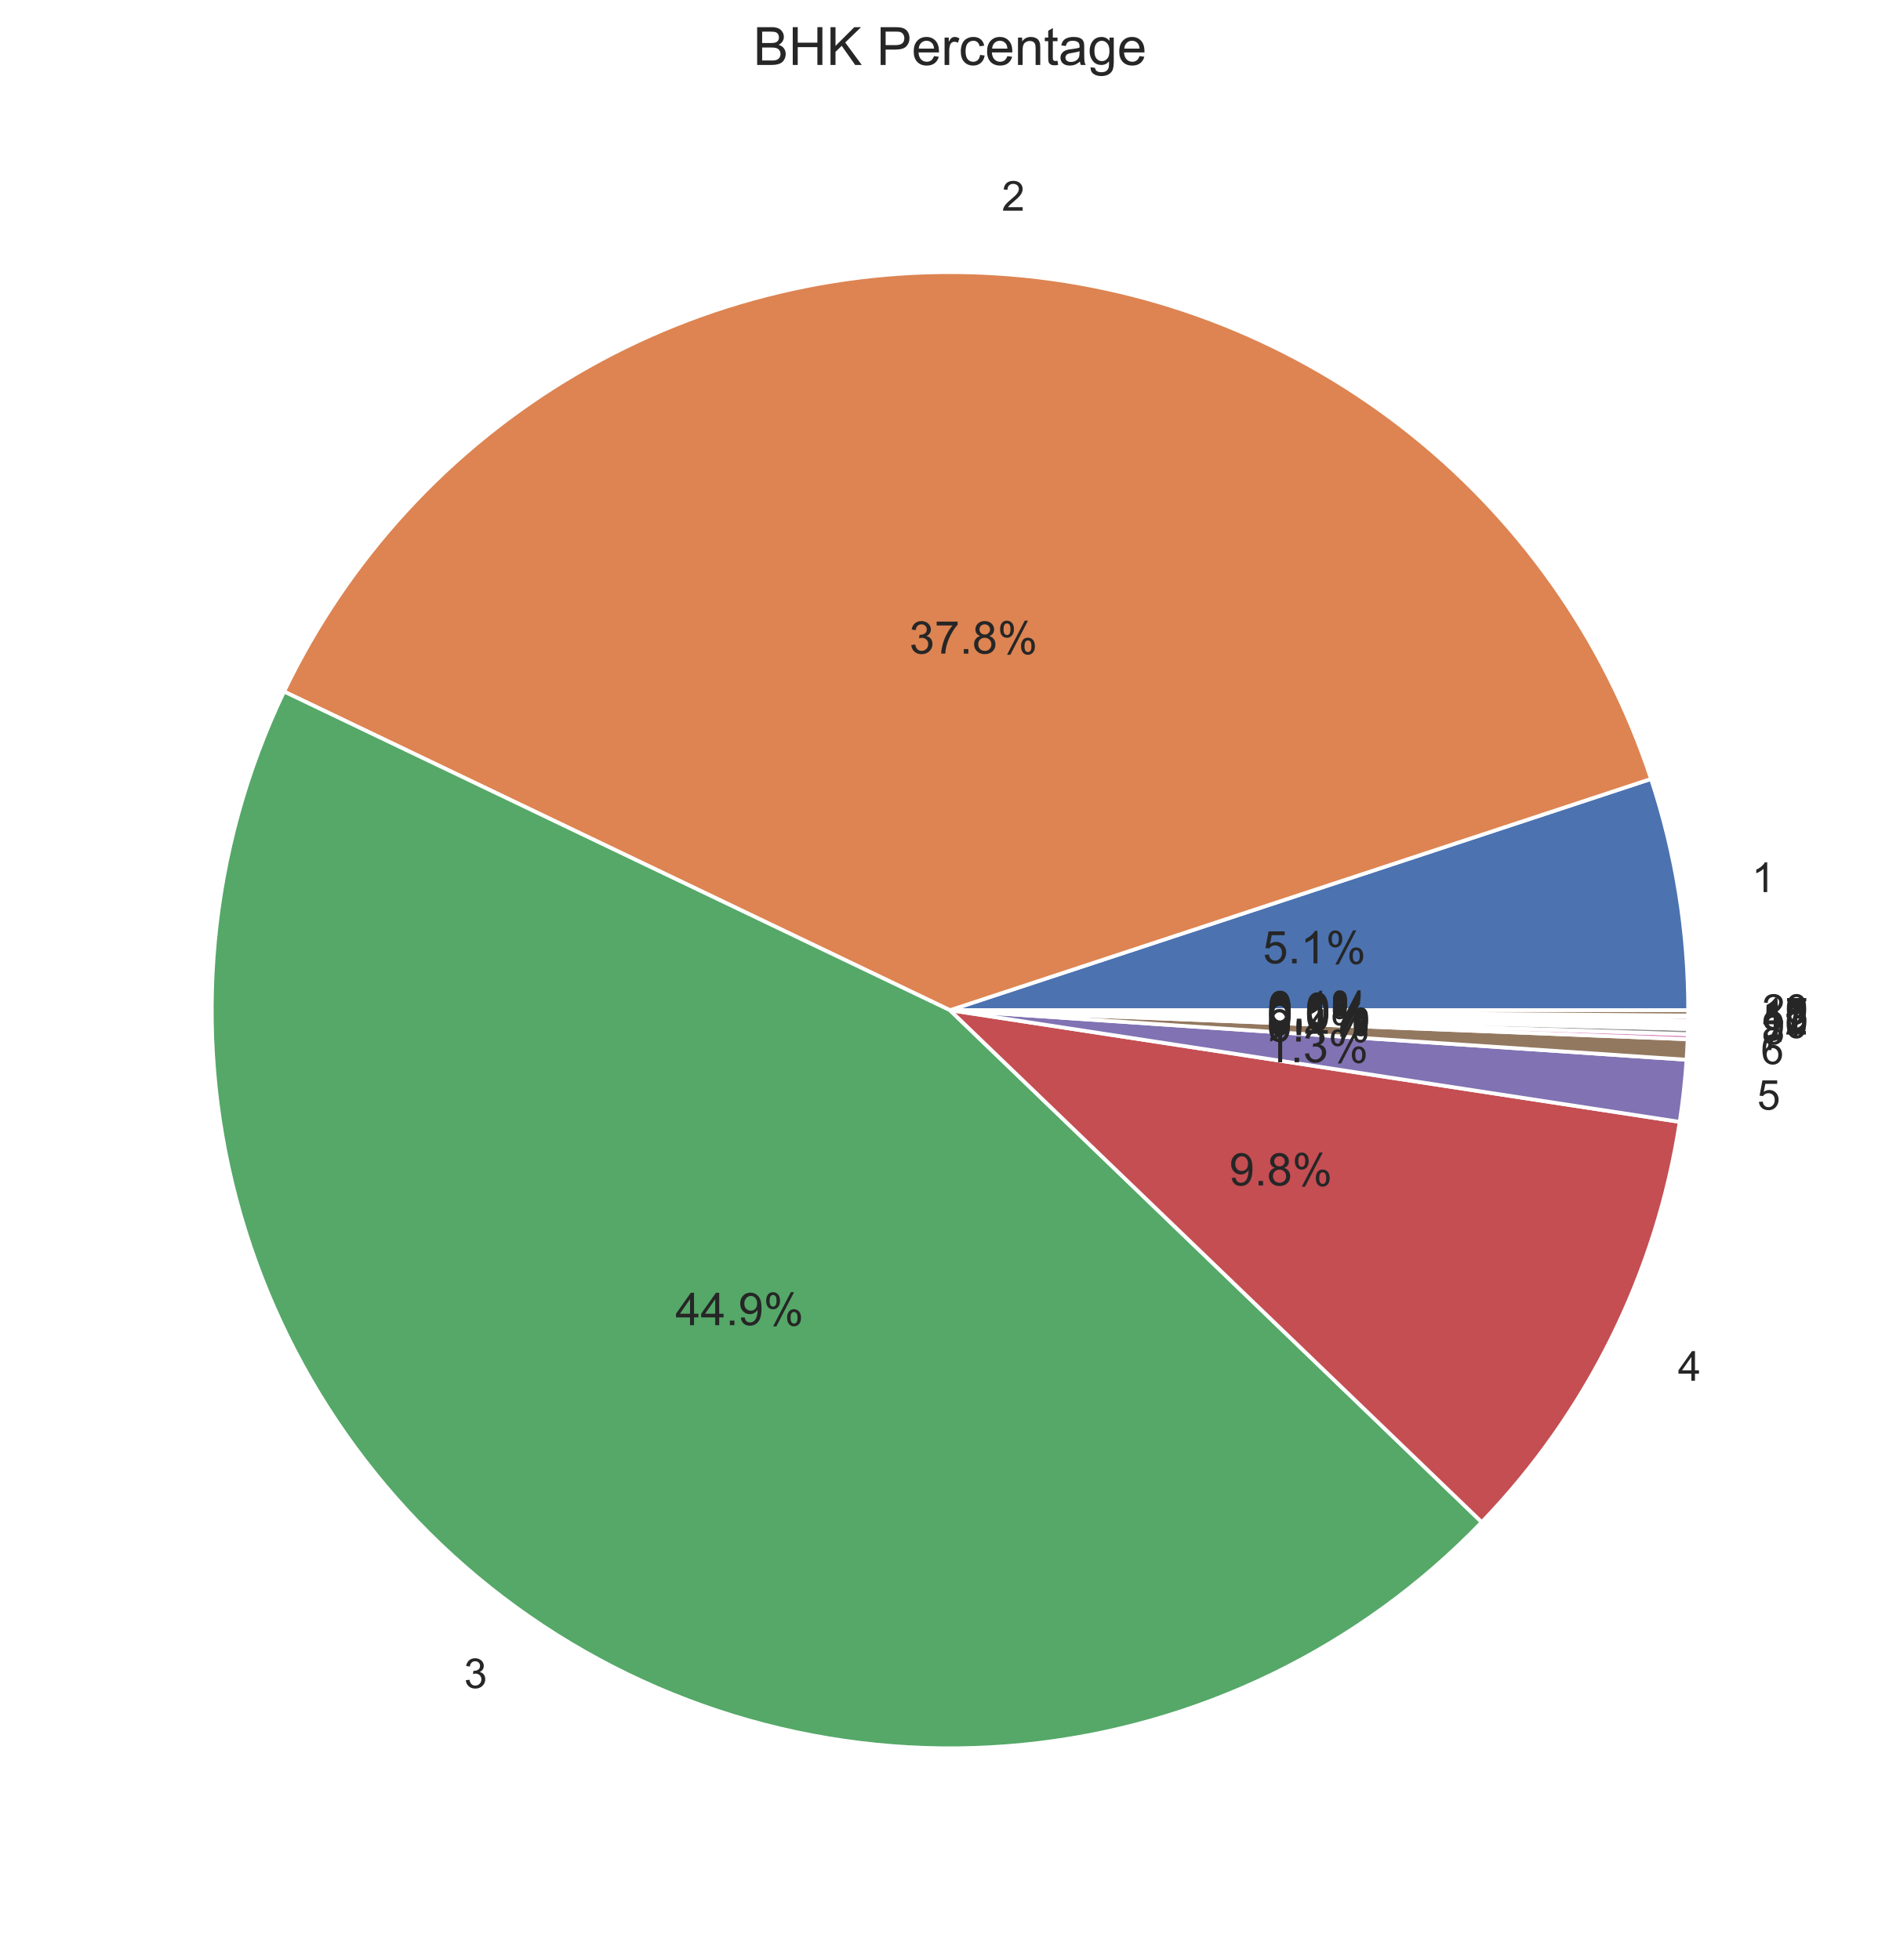
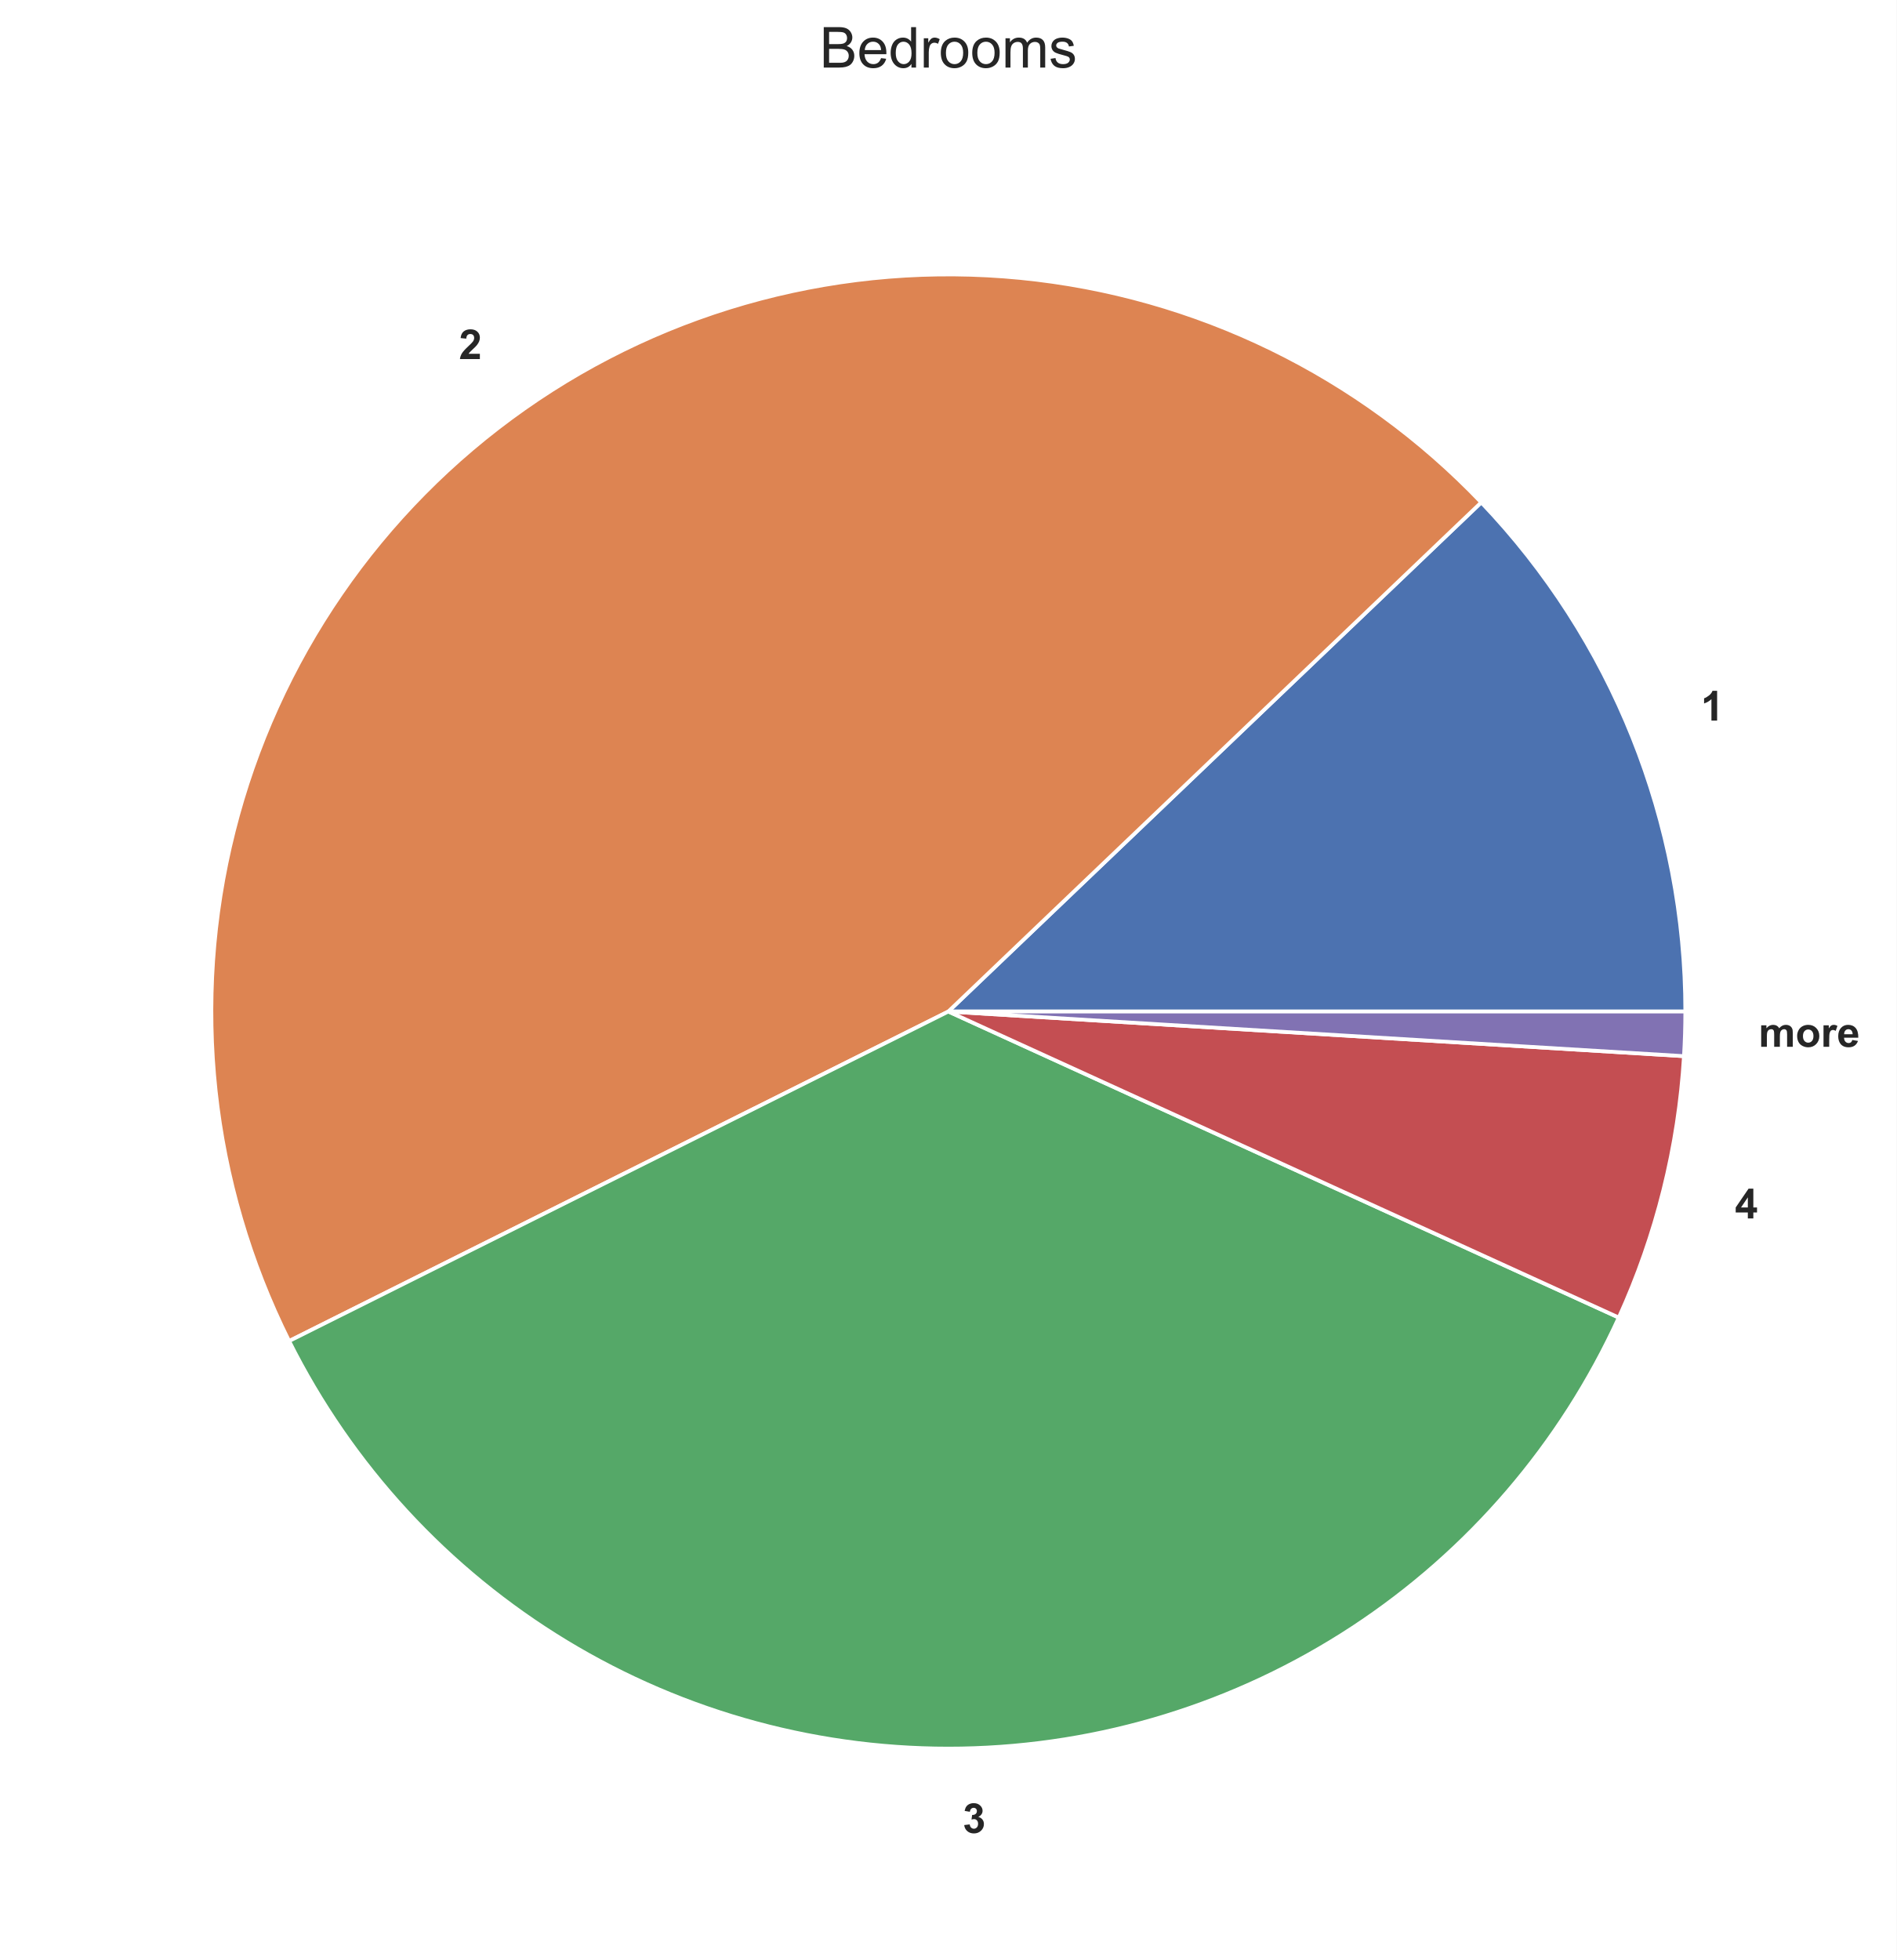
- <svg xmlns="http://www.w3.org/2000/svg" xmlns:xlink="http://www.w3.org/1999/xlink" height="519.661pt" version="1.1" viewBox="0 0 503.64 519.661" width="503.64pt">
+ <svg xmlns="http://www.w3.org/2000/svg" xmlns:xlink="http://www.w3.org/1999/xlink" height="520.377pt" version="1.1" viewBox="0 0 503.64 520.377" width="503.64pt">
  <defs>
    <style type="text/css">*{stroke-linecap:butt;stroke-linejoin:round;}</style>
  </defs>
  <g id="figure_1">
    <g id="patch_1">
-       <path d="M 0 519.661  L 503.64 519.661  L 503.64 0  L 0 0  z " style="fill:#ffffff;" />
+       <path d="M 0 520.377  L 503.64 520.377  L 503.64 0  L 0 0  z " style="fill:#ffffff;" />
    </g>
    <g id="axes_1">
      <g id="matplotlib.axis_1" />
      <g id="matplotlib.axis_2" />
      <g id="patch_2">
-         <path d="M 447.516 267.841  C 447.516 257.44 446.687 247.055 445.036 236.786  C 443.386 226.516 440.919 216.395 437.66 206.518  L 251.82 267.841  L 447.516 267.841  z " style="fill:#4c72b0;stroke:#ffffff;stroke-linejoin:miter;" />
+         <path d="M 447.516 268.557  C 447.516 243.612 442.747 218.896 433.465 195.743  C 424.184 172.589 410.561 151.422 393.331 133.385  L 251.82 268.557  L 447.516 268.557  z " style="fill:#4c72b0;stroke:#ffffff;stroke-linejoin:miter;" />
      </g>
      <g id="patch_3">
-         <path d="M 437.66 206.518  C 425.427 169.446 402.376 136.868 371.487 112.997  C 340.598 89.125 303.262 75.034 264.303 72.543  C 225.344 70.053 186.517 79.277 152.841 99.021  C 119.164 118.766 92.153 148.144 75.3 183.356  L 251.82 267.841  L 437.66 206.518  z " style="fill:#dd8452;stroke:#ffffff;stroke-linejoin:miter;" />
+         <path d="M 393.331 133.385  C 360.978 99.515 317.517 78.36 270.901 73.793  C 224.285 69.226 177.544 81.544 139.233 108.491  C 100.922 135.438 73.53 175.264 62.071 220.68  C 50.612 266.095 55.83 314.15 76.77 356.047  L 251.82 268.557  L 393.331 133.385  z " style="fill:#dd8452;stroke:#ffffff;stroke-linejoin:miter;" />
      </g>
      <g id="patch_4">
-         <path d="M 75.3 183.356  C 55.232 225.286 50.746 273.023 62.65 317.957  C 74.554 362.891 102.088 402.146 140.283 428.64  C 178.478 455.134 224.89 467.171 271.147 462.58  C 317.404 457.989 360.545 437.064 392.788 403.58  L 251.82 267.841  L 75.3 183.356  z " style="fill:#55a868;stroke:#ffffff;stroke-linejoin:miter;" />
+         <path d="M 76.77 356.047  C 93.282 389.082 118.812 416.779 150.397 435.919  C 181.981 455.06 218.349 464.874 255.275 464.222  C 292.201 463.57 328.199 452.478 359.088 432.235  C 389.978 411.991 414.514 383.411 429.849 349.813  L 251.82 268.557  L 76.77 356.047  z " style="fill:#55a868;stroke:#ffffff;stroke-linejoin:miter;" />
      </g>
      <g id="patch_5">
-         <path d="M 392.788 403.58  C 406.72 389.111 418.342 372.583 427.244 354.577  C 436.147 336.572 442.225 317.303 445.263 297.448  L 251.82 267.841  L 392.788 403.58  z " style="fill:#c44e52;stroke:#ffffff;stroke-linejoin:miter;" />
+         <path d="M 429.849 349.813  C 434.831 338.898 438.798 327.549 441.701 315.907  C 444.604 304.266 446.43 292.382 447.157 280.407  L 251.82 268.557  L 429.849 349.813  z " style="fill:#c44e52;stroke:#ffffff;stroke-linejoin:miter;" />
      </g>
      <g id="patch_6">
-         <path d="M 445.263 297.448  C 445.681 294.716 446.042 291.976 446.344 289.229  C 446.646 286.483 446.889 283.73 447.075 280.973  L 251.82 267.841  L 445.263 297.448  z " style="fill:#8172b3;stroke:#ffffff;stroke-linejoin:miter;" />
-       </g>
-       <g id="patch_7">
-         <path d="M 447.075 280.973  C 447.136 280.067 447.19 279.161 447.239 278.255  C 447.287 277.349 447.329 276.442 447.365 275.535  L 251.82 267.841  L 447.075 280.973  z " style="fill:#937860;stroke:#ffffff;stroke-linejoin:miter;" />
-       </g>
-       <g id="patch_8">
-         <path d="M 447.365 275.535  C 447.373 275.312 447.382 275.088 447.39 274.864  C 447.398 274.64 447.406 274.416 447.413 274.192  L 251.82 267.841  L 447.365 275.535  z " style="fill:#da8bc3;stroke:#ffffff;stroke-linejoin:miter;" />
-       </g>
-       <g id="patch_9">
-         <path d="M 447.413 274.192  C 447.42 273.96 447.428 273.727 447.434 273.495  C 447.441 273.262 447.447 273.029 447.453 272.797  L 251.82 267.841  L 447.413 274.192  z " style="fill:#8c8c8c;stroke:#ffffff;stroke-linejoin:miter;" />
-       </g>
-       <g id="patch_10">
-         <path d="M 447.453 272.797  C 447.455 272.718 447.457 272.64 447.459 272.561  C 447.461 272.483 447.463 272.404 447.465 272.326  L 251.82 267.841  L 447.453 272.797  z " style="fill:#ccb974;stroke:#ffffff;stroke-linejoin:miter;" />
-       </g>
-       <g id="patch_11">
-         <path d="M 447.465 272.326  C 447.467 272.209 447.47 272.093 447.472 271.977  C 447.475 271.86 447.477 271.744 447.479 271.628  L 251.82 267.841  L 447.465 272.326  z " style="fill:#64b5cd;stroke:#ffffff;stroke-linejoin:miter;" />
-       </g>
-       <g id="patch_12">
-         <path d="M 447.479 271.628  C 447.48 271.596 447.481 271.564 447.481 271.532  C 447.482 271.5 447.482 271.468 447.483 271.436  L 251.82 267.841  L 447.479 271.628  z " style="fill:#4c72b0;stroke:#ffffff;stroke-linejoin:miter;" />
-       </g>
-       <g id="patch_13">
-         <path d="M 447.483 271.436  C 447.485 271.331 447.487 271.227 447.488 271.122  C 447.49 271.017 447.492 270.912 447.494 270.808  L 251.82 267.841  L 447.483 271.436  z " style="fill:#dd8452;stroke:#ffffff;stroke-linejoin:miter;" />
-       </g>
-       <g id="patch_14">
-         <path d="M 447.494 270.808  C 447.494 270.77 447.495 270.732 447.495 270.694  C 447.496 270.656 447.496 270.619 447.497 270.581  L 251.82 267.841  L 447.494 270.808  z " style="fill:#55a868;stroke:#ffffff;stroke-linejoin:miter;" />
-       </g>
-       <g id="patch_15">
-         <path d="M 447.497 270.581  C 447.499 270.406 447.501 270.232 447.503 270.057  C 447.505 269.883 447.507 269.708 447.509 269.534  L 251.82 267.841  L 447.497 270.581  z " style="fill:#c44e52;stroke:#ffffff;stroke-linejoin:miter;" />
-       </g>
-       <g id="patch_16">
-         <path d="M 447.509 269.534  C 447.509 269.484 447.51 269.435 447.51 269.385  C 447.51 269.336 447.511 269.287 447.511 269.237  L 251.82 267.841  L 447.509 269.534  z " style="fill:#8172b3;stroke:#ffffff;stroke-linejoin:miter;" />
-       </g>
-       <g id="patch_17">
-         <path d="M 447.511 269.237  C 447.513 269.004 447.514 268.772 447.515 268.539  C 447.516 268.306 447.516 268.074 447.516 267.841  L 251.82 267.841  L 447.511 269.237  z " style="fill:#937860;stroke:#ffffff;stroke-linejoin:miter;" />
+         <path d="M 447.157 280.407  C 447.277 278.434 447.366 276.46 447.426 274.484  C 447.486 272.509 447.516 270.533 447.516 268.557  L 251.82 268.557  L 447.157 280.407  z " style="fill:#8172b3;stroke:#ffffff;stroke-linejoin:miter;" />
      </g>
      <g id="text_1">
-         <g style="fill:#262626;" transform="translate(464.3578 236.5239)scale(0.11 -0.11)">
+         <g style="fill:#262626;" transform="translate(451.63 191.3128)scale(0.11 -0.11)">
          <defs>
-             <path d="M 2384 0  L 1822 0  L 1822 3584  Q 1619 3391 1289 3197  Q 959 3003 697 2906  L 697 3450  Q 1169 3672 1522 3987  Q 1875 4303 2022 4600  L 2384 4600  L 2384 0  z " id="ArialMT-31" transform="scale(0.015625)" />
+             <path d="M 2519 0  L 1641 0  L 1641 3309  Q 1159 2859 506 2644  L 506 3441  Q 850 3553 1253 3867  Q 1656 4181 1806 4600  L 2519 4600  L 2519 0  z " id="Arial-BoldMT-31" transform="scale(0.015625)" />
          </defs>
-           <use xlink:href="#ArialMT-31" />
+           <use xlink:href="#Arial-BoldMT-31" />
        </g>
      </g>
      <g id="text_2">
-         <g style="fill:#262626;" transform="translate(334.7528 255.4155)scale(0.12 -0.12)">
+         <g style="fill:#262626;" transform="translate(121.8573 95.33559)scale(0.11 -0.11)">
          <defs>
-             <path d="M 266 1200  L 856 1250  Q 922 819 1161 601  Q 1400 384 1738 384  Q 2144 384 2425 690  Q 2706 997 2706 1503  Q 2706 1984 2436 2262  Q 2166 2541 1728 2541  Q 1456 2541 1237 2417  Q 1019 2294 894 2097  L 366 2166  L 809 4519  L 3088 4519  L 3088 3981  L 1259 3981  L 1013 2750  Q 1425 3038 1878 3038  Q 2478 3038 2890 2622  Q 3303 2206 3303 1553  Q 3303 931 2941 478  Q 2500 -78 1738 -78  Q 1113 -78 717 272  Q 322 622 266 1200  z " id="ArialMT-35" transform="scale(0.015625)" />
-             <path d="M 581 0  L 581 641  L 1222 641  L 1222 0  L 581 0  z " id="ArialMT-2e" transform="scale(0.015625)" />
-             <path d="M 372 3481  Q 372 3972 619 4315  Q 866 4659 1334 4659  Q 1766 4659 2048 4351  Q 2331 4044 2331 3447  Q 2331 2866 2045 2552  Q 1759 2238 1341 2238  Q 925 2238 648 2547  Q 372 2856 372 3481  z M 1350 4272  Q 1141 4272 1002 4090  Q 863 3909 863 3425  Q 863 2984 1003 2804  Q 1144 2625 1350 2625  Q 1563 2625 1702 2806  Q 1841 2988 1841 3469  Q 1841 3913 1700 4092  Q 1559 4272 1350 4272  z M 1353 -169  L 3859 4659  L 4316 4659  L 1819 -169  L 1353 -169  z M 3334 1075  Q 3334 1569 3581 1911  Q 3828 2253 4300 2253  Q 4731 2253 5014 1945  Q 5297 1638 5297 1041  Q 5297 459 5011 145  Q 4725 -169 4303 -169  Q 3888 -169 3611 142  Q 3334 453 3334 1075  z M 4316 1866  Q 4103 1866 3964 1684  Q 3825 1503 3825 1019  Q 3825 581 3965 400  Q 4106 219 4313 219  Q 4528 219 4667 400  Q 4806 581 4806 1063  Q 4806 1506 4665 1686  Q 4525 1866 4316 1866  z " id="ArialMT-25" transform="scale(0.015625)" />
+             <path d="M 3238 816  L 3238 0  L 159 0  Q 209 463 459 877  Q 709 1291 1447 1975  Q 2041 2528 2175 2725  Q 2356 2997 2356 3263  Q 2356 3556 2198 3714  Q 2041 3872 1763 3872  Q 1488 3872 1325 3706  Q 1163 3541 1138 3156  L 263 3244  Q 341 3969 753 4284  Q 1166 4600 1784 4600  Q 2463 4600 2850 4234  Q 3238 3869 3238 3325  Q 3238 3016 3127 2736  Q 3016 2456 2775 2150  Q 2616 1947 2200 1565  Q 1784 1184 1673 1059  Q 1563 934 1494 816  L 3238 816  z " id="Arial-BoldMT-32" transform="scale(0.015625)" />
          </defs>
-           <use xlink:href="#ArialMT-35" />
-           <use x="55.615" xlink:href="#ArialMT-2e" />
-           <use x="83.398" xlink:href="#ArialMT-31" />
-           <use x="139.014" xlink:href="#ArialMT-25" />
+           <use xlink:href="#Arial-BoldMT-32" />
        </g>
      </g>
      <g id="text_3">
-         <g style="fill:#262626;" transform="translate(265.5512 55.85739)scale(0.11 -0.11)">
+         <g style="fill:#262626;" transform="translate(255.6201 486.6402)scale(0.11 -0.11)">
          <defs>
-             <path d="M 3222 541  L 3222 0  L 194 0  Q 188 203 259 391  Q 375 700 629 1000  Q 884 1300 1366 1694  Q 2113 2306 2375 2664  Q 2638 3022 2638 3341  Q 2638 3675 2398 3904  Q 2159 4134 1775 4134  Q 1369 4134 1125 3890  Q 881 3647 878 3216  L 300 3275  Q 359 3922 746 4261  Q 1134 4600 1788 4600  Q 2447 4600 2831 4234  Q 3216 3869 3216 3328  Q 3216 3053 3103 2787  Q 2991 2522 2730 2228  Q 2469 1934 1863 1422  Q 1356 997 1212 845  Q 1069 694 975 541  L 3222 541  z " id="ArialMT-32" transform="scale(0.015625)" />
+             <path d="M 241 1216  L 1091 1319  Q 1131 994 1309 822  Q 1488 650 1741 650  Q 2013 650 2198 856  Q 2384 1063 2384 1413  Q 2384 1744 2206 1937  Q 2028 2131 1772 2131  Q 1603 2131 1369 2066  L 1466 2781  Q 1822 2772 2009 2936  Q 2197 3100 2197 3372  Q 2197 3603 2059 3740  Q 1922 3878 1694 3878  Q 1469 3878 1309 3722  Q 1150 3566 1116 3266  L 306 3403  Q 391 3819 561 4067  Q 731 4316 1036 4458  Q 1341 4600 1719 4600  Q 2366 4600 2756 4188  Q 3078 3850 3078 3425  Q 3078 2822 2419 2463  Q 2813 2378 3048 2084  Q 3284 1791 3284 1375  Q 3284 772 2843 347  Q 2403 -78 1747 -78  Q 1125 -78 715 280  Q 306 638 241 1216  z " id="Arial-BoldMT-33" transform="scale(0.015625)" />
          </defs>
-           <use xlink:href="#ArialMT-32" />
+           <use xlink:href="#Arial-BoldMT-33" />
        </g>
      </g>
      <g id="text_4">
-         <g style="fill:#262626;" transform="translate(241.0496 173.2944)scale(0.12 -0.12)">
+         <g style="fill:#262626;" transform="translate(460.6893 323.4937)scale(0.11 -0.11)">
          <defs>
-             <path d="M 269 1209  L 831 1284  Q 928 806 1161 595  Q 1394 384 1728 384  Q 2125 384 2398 659  Q 2672 934 2672 1341  Q 2672 1728 2419 1979  Q 2166 2231 1775 2231  Q 1616 2231 1378 2169  L 1441 2663  Q 1497 2656 1531 2656  Q 1891 2656 2178 2843  Q 2466 3031 2466 3422  Q 2466 3731 2256 3934  Q 2047 4138 1716 4138  Q 1388 4138 1169 3931  Q 950 3725 888 3313  L 325 3413  Q 428 3978 793 4289  Q 1159 4600 1703 4600  Q 2078 4600 2393 4439  Q 2709 4278 2876 4000  Q 3044 3722 3044 3409  Q 3044 3113 2884 2869  Q 2725 2625 2413 2481  Q 2819 2388 3044 2092  Q 3269 1797 3269 1353  Q 3269 753 2831 336  Q 2394 -81 1725 -81  Q 1122 -81 723 278  Q 325 638 269 1209  z " id="ArialMT-33" transform="scale(0.015625)" />
-             <path d="M 303 3981  L 303 4522  L 3269 4522  L 3269 4084  Q 2831 3619 2401 2847  Q 1972 2075 1738 1259  Q 1569 684 1522 0  L 944 0  Q 953 541 1156 1306  Q 1359 2072 1739 2783  Q 2119 3494 2547 3981  L 303 3981  z " id="ArialMT-37" transform="scale(0.015625)" />
-             <path d="M 1131 2484  Q 781 2613 612 2850  Q 444 3088 444 3419  Q 444 3919 803 4259  Q 1163 4600 1759 4600  Q 2359 4600 2725 4251  Q 3091 3903 3091 3403  Q 3091 3084 2923 2848  Q 2756 2613 2416 2484  Q 2838 2347 3058 2040  Q 3278 1734 3278 1309  Q 3278 722 2862 322  Q 2447 -78 1769 -78  Q 1091 -78 675 323  Q 259 725 259 1325  Q 259 1772 486 2073  Q 713 2375 1131 2484  z M 1019 3438  Q 1019 3113 1228 2906  Q 1438 2700 1772 2700  Q 2097 2700 2305 2904  Q 2513 3109 2513 3406  Q 2513 3716 2298 3927  Q 2084 4138 1766 4138  Q 1444 4138 1231 3931  Q 1019 3725 1019 3438  z M 838 1322  Q 838 1081 952 856  Q 1066 631 1291 507  Q 1516 384 1775 384  Q 2178 384 2440 643  Q 2703 903 2703 1303  Q 2703 1709 2433 1975  Q 2163 2241 1756 2241  Q 1359 2241 1098 1978  Q 838 1716 838 1322  z " id="ArialMT-38" transform="scale(0.015625)" />
+             <path d="M 1994 0  L 1994 922  L 119 922  L 119 1691  L 2106 4600  L 2844 4600  L 2844 1694  L 3413 1694  L 3413 922  L 2844 922  L 2844 0  L 1994 0  z M 1994 1694  L 1994 3259  L 941 1694  L 1994 1694  z " id="Arial-BoldMT-34" transform="scale(0.015625)" />
          </defs>
-           <use xlink:href="#ArialMT-33" />
-           <use x="55.615" xlink:href="#ArialMT-37" />
-           <use x="111.23" xlink:href="#ArialMT-2e" />
-           <use x="139.014" xlink:href="#ArialMT-38" />
-           <use x="194.629" xlink:href="#ArialMT-25" />
+           <use xlink:href="#Arial-BoldMT-34" />
        </g>
      </g>
      <g id="text_5">
-         <g style="fill:#262626;" transform="translate(123.012 447.5636)scale(0.11 -0.11)">
-           <use xlink:href="#ArialMT-33" />
+         <g style="fill:#262626;" transform="translate(466.9868 277.9285)scale(0.11 -0.11)">
+           <defs>
+             <path d="M 394 3319  L 1203 3319  L 1203 2866  Q 1638 3394 2238 3394  Q 2556 3394 2790 3262  Q 3025 3131 3175 2866  Q 3394 3131 3647 3262  Q 3900 3394 4188 3394  Q 4553 3394 4806 3245  Q 5059 3097 5184 2809  Q 5275 2597 5275 2122  L 5275 0  L 4397 0  L 4397 1897  Q 4397 2391 4306 2534  Q 4184 2722 3931 2722  Q 3747 2722 3584 2609  Q 3422 2497 3350 2280  Q 3278 2063 3278 1594  L 3278 0  L 2400 0  L 2400 1819  Q 2400 2303 2353 2443  Q 2306 2584 2207 2653  Q 2109 2722 1941 2722  Q 1738 2722 1575 2612  Q 1413 2503 1342 2297  Q 1272 2091 1272 1613  L 1272 0  L 394 0  L 394 3319  z " id="Arial-BoldMT-6d" transform="scale(0.015625)" />
+             <path d="M 256 1706  Q 256 2144 472 2553  Q 688 2963 1083 3178  Q 1478 3394 1966 3394  Q 2719 3394 3200 2905  Q 3681 2416 3681 1669  Q 3681 916 3195 420  Q 2709 -75 1972 -75  Q 1516 -75 1102 131  Q 688 338 472 736  Q 256 1134 256 1706  z M 1156 1659  Q 1156 1166 1390 903  Q 1625 641 1969 641  Q 2313 641 2545 903  Q 2778 1166 2778 1666  Q 2778 2153 2545 2415  Q 2313 2678 1969 2678  Q 1625 2678 1390 2415  Q 1156 2153 1156 1659  z " id="Arial-BoldMT-6f" transform="scale(0.015625)" />
+             <path d="M 1300 0  L 422 0  L 422 3319  L 1238 3319  L 1238 2847  Q 1447 3181 1614 3287  Q 1781 3394 1994 3394  Q 2294 3394 2572 3228  L 2300 2463  Q 2078 2606 1888 2606  Q 1703 2606 1575 2504  Q 1447 2403 1373 2137  Q 1300 1872 1300 1025  L 1300 0  z " id="Arial-BoldMT-72" transform="scale(0.015625)" />
+             <path d="M 2381 1056  L 3256 909  Q 3088 428 2723 176  Q 2359 -75 1813 -75  Q 947 -75 531 491  Q 203 944 203 1634  Q 203 2459 634 2926  Q 1066 3394 1725 3394  Q 2466 3394 2894 2905  Q 3322 2416 3303 1406  L 1103 1406  Q 1113 1016 1316 798  Q 1519 581 1822 581  Q 2028 581 2168 693  Q 2309 806 2381 1056  z M 2431 1944  Q 2422 2325 2234 2523  Q 2047 2722 1778 2722  Q 1491 2722 1303 2513  Q 1116 2303 1119 1944  L 2431 1944  z " id="Arial-BoldMT-65" transform="scale(0.015625)" />
+           </defs>
+           <use xlink:href="#Arial-BoldMT-6d" />
+           <use x="88.916" xlink:href="#Arial-BoldMT-6f" />
+           <use x="150" xlink:href="#Arial-BoldMT-72" />
+           <use x="188.916" xlink:href="#Arial-BoldMT-65" />
        </g>
      </g>
      <g id="text_6">
-         <g style="fill:#262626;" transform="translate(179.0395 351.3427)scale(0.12 -0.12)">
-           <defs>
-             <path d="M 2069 0  L 2069 1097  L 81 1097  L 81 1613  L 2172 4581  L 2631 4581  L 2631 1613  L 3250 1613  L 3250 1097  L 2631 1097  L 2631 0  L 2069 0  z M 2069 1613  L 2069 3678  L 634 1613  L 2069 1613  z " id="ArialMT-34" transform="scale(0.015625)" />
-             <path d="M 350 1059  L 891 1109  Q 959 728 1153 556  Q 1347 384 1650 384  Q 1909 384 2104 503  Q 2300 622 2425 820  Q 2550 1019 2634 1356  Q 2719 1694 2719 2044  Q 2719 2081 2716 2156  Q 2547 1888 2255 1720  Q 1963 1553 1622 1553  Q 1053 1553 659 1965  Q 266 2378 266 3053  Q 266 3750 677 4175  Q 1088 4600 1706 4600  Q 2153 4600 2523 4359  Q 2894 4119 3086 3673  Q 3278 3228 3278 2384  Q 3278 1506 3087 986  Q 2897 466 2520 194  Q 2144 -78 1638 -78  Q 1100 -78 759 220  Q 419 519 350 1059  z M 2653 3081  Q 2653 3566 2395 3850  Q 2138 4134 1775 4134  Q 1400 4134 1122 3828  Q 844 3522 844 3034  Q 844 2597 1108 2323  Q 1372 2050 1759 2050  Q 2150 2050 2401 2323  Q 2653 2597 2653 3081  z " id="ArialMT-39" transform="scale(0.015625)" />
-           </defs>
-           <use xlink:href="#ArialMT-34" />
-           <use x="55.615" xlink:href="#ArialMT-34" />
-           <use x="111.23" xlink:href="#ArialMT-2e" />
-           <use x="139.014" xlink:href="#ArialMT-39" />
-           <use x="194.629" xlink:href="#ArialMT-25" />
-         </g>
-       </g>
-       <g id="text_7">
-         <g style="fill:#262626;" transform="translate(444.7868 366.0948)scale(0.11 -0.11)">
-           <use xlink:href="#ArialMT-34" />
-         </g>
-       </g>
-       <g id="text_8">
-         <g style="fill:#262626;" transform="translate(325.8569 314.3114)scale(0.12 -0.12)">
-           <use xlink:href="#ArialMT-39" />
-           <use x="55.615" xlink:href="#ArialMT-2e" />
-           <use x="83.398" xlink:href="#ArialMT-38" />
-           <use x="139.014" xlink:href="#ArialMT-25" />
-         </g>
-       </g>
-       <g id="text_9">
-         <g style="fill:#262626;" transform="translate(465.796 294.212)scale(0.11 -0.11)">
-           <use xlink:href="#ArialMT-35" />
-         </g>
-       </g>
-       <g id="text_10">
-         <g style="fill:#262626;" transform="translate(335.4065 281.6374)scale(0.12 -0.12)">
-           <use xlink:href="#ArialMT-31" />
-           <use x="55.615" xlink:href="#ArialMT-2e" />
-           <use x="83.398" xlink:href="#ArialMT-33" />
-           <use x="139.014" xlink:href="#ArialMT-25" />
-         </g>
-       </g>
-       <g id="text_11">
-         <g style="fill:#262626;" transform="translate(466.7806 282.1401)scale(0.11 -0.11)">
-           <defs>
-             <path d="M 3184 3459  L 2625 3416  Q 2550 3747 2413 3897  Q 2184 4138 1850 4138  Q 1581 4138 1378 3988  Q 1113 3794 959 3422  Q 806 3050 800 2363  Q 1003 2672 1297 2822  Q 1591 2972 1913 2972  Q 2475 2972 2870 2558  Q 3266 2144 3266 1488  Q 3266 1056 3080 686  Q 2894 316 2569 119  Q 2244 -78 1831 -78  Q 1128 -78 684 439  Q 241 956 241 2144  Q 241 3472 731 4075  Q 1159 4600 1884 4600  Q 2425 4600 2770 4297  Q 3116 3994 3184 3459  z M 888 1484  Q 888 1194 1011 928  Q 1134 663 1356 523  Q 1578 384 1822 384  Q 2178 384 2434 671  Q 2691 959 2691 1453  Q 2691 1928 2437 2201  Q 2184 2475 1800 2475  Q 1419 2475 1153 2201  Q 888 1928 888 1484  z " id="ArialMT-36" transform="scale(0.015625)" />
-           </defs>
-           <use xlink:href="#ArialMT-36" />
-         </g>
-       </g>
-       <g id="text_12">
-         <g style="fill:#262626;" transform="translate(335.854 276.1502)scale(0.12 -0.12)">
-           <defs>
-             <path d="M 266 2259  Q 266 3072 433 3567  Q 600 4063 929 4331  Q 1259 4600 1759 4600  Q 2128 4600 2406 4451  Q 2684 4303 2865 4023  Q 3047 3744 3150 3342  Q 3253 2941 3253 2259  Q 3253 1453 3087 958  Q 2922 463 2592 192  Q 2263 -78 1759 -78  Q 1097 -78 719 397  Q 266 969 266 2259  z M 844 2259  Q 844 1131 1108 757  Q 1372 384 1759 384  Q 2147 384 2411 759  Q 2675 1134 2675 2259  Q 2675 3391 2411 3762  Q 2147 4134 1753 4134  Q 1366 4134 1134 3806  Q 844 3388 844 2259  z " id="ArialMT-30" transform="scale(0.015625)" />
-           </defs>
-           <use xlink:href="#ArialMT-30" />
-           <use x="55.615" xlink:href="#ArialMT-2e" />
-           <use x="83.398" xlink:href="#ArialMT-34" />
-           <use x="139.014" xlink:href="#ArialMT-25" />
-         </g>
-       </g>
-       <g id="text_13">
-         <g style="fill:#262626;" transform="translate(466.9469 278.4099)scale(0.11 -0.11)">
-           <use xlink:href="#ArialMT-37" />
-         </g>
-       </g>
-       <g id="text_14">
-         <g style="fill:#262626;" transform="translate(335.9297 274.4546)scale(0.12 -0.12)">
-           <use xlink:href="#ArialMT-30" />
-           <use x="55.615" xlink:href="#ArialMT-2e" />
-           <use x="83.398" xlink:href="#ArialMT-31" />
-           <use x="139.014" xlink:href="#ArialMT-25" />
-         </g>
-       </g>
-       <g id="text_15">
-         <g style="fill:#262626;" transform="translate(466.9957 276.9037)scale(0.11 -0.11)">
-           <use xlink:href="#ArialMT-38" />
-         </g>
-       </g>
-       <g id="text_16">
-         <g style="fill:#262626;" transform="translate(335.9518 273.77)scale(0.12 -0.12)">
-           <use xlink:href="#ArialMT-30" />
-           <use x="55.615" xlink:href="#ArialMT-2e" />
-           <use x="83.398" xlink:href="#ArialMT-31" />
-           <use x="139.014" xlink:href="#ArialMT-25" />
-         </g>
-       </g>
-       <g id="text_17">
-         <g style="fill:#262626;" transform="translate(467.023 275.877)scale(0.11 -0.11)">
-           <use xlink:href="#ArialMT-39" />
-         </g>
-       </g>
-       <g id="text_18">
-         <g style="fill:#262626;" transform="translate(335.9642 273.3033)scale(0.12 -0.12)">
-           <use xlink:href="#ArialMT-30" />
-           <use x="55.615" xlink:href="#ArialMT-2e" />
-           <use x="83.398" xlink:href="#ArialMT-30" />
-           <use x="139.014" xlink:href="#ArialMT-25" />
-         </g>
-       </g>
-       <g id="text_19">
-         <g style="fill:#262626;" transform="translate(467.0375 275.2341)scale(0.11 -0.11)">
-           <use xlink:href="#ArialMT-31" />
-           <use x="55.615" xlink:href="#ArialMT-30" />
-         </g>
-       </g>
-       <g id="text_20">
-         <g style="fill:#262626;" transform="translate(335.9708 273.0111)scale(0.12 -0.12)">
-           <use xlink:href="#ArialMT-30" />
-           <use x="55.615" xlink:href="#ArialMT-2e" />
-           <use x="83.398" xlink:href="#ArialMT-31" />
-           <use x="139.014" xlink:href="#ArialMT-25" />
-         </g>
-       </g>
-       <g id="text_21">
-         <g style="fill:#262626;" transform="translate(467.0473 274.7446)scale(0.11 -0.11)">
-           <use xlink:href="#ArialMT-31" />
-           <use x="48.24" xlink:href="#ArialMT-31" />
-         </g>
-       </g>
-       <g id="text_22">
-         <g style="fill:#262626;" transform="translate(335.9753 272.7886)scale(0.12 -0.12)">
-           <use xlink:href="#ArialMT-30" />
-           <use x="55.615" xlink:href="#ArialMT-2e" />
-           <use x="83.398" xlink:href="#ArialMT-30" />
-           <use x="139.014" xlink:href="#ArialMT-25" />
-         </g>
-       </g>
-       <g id="text_23">
-         <g style="fill:#262626;" transform="translate(467.0553 274.2936)scale(0.11 -0.11)">
-           <use xlink:href="#ArialMT-31" />
-           <use x="55.615" xlink:href="#ArialMT-32" />
-         </g>
-       </g>
-       <g id="text_24">
-         <g style="fill:#262626;" transform="translate(335.9789 272.5836)scale(0.12 -0.12)">
-           <use xlink:href="#ArialMT-30" />
-           <use x="55.615" xlink:href="#ArialMT-2e" />
-           <use x="83.398" xlink:href="#ArialMT-31" />
-           <use x="139.014" xlink:href="#ArialMT-25" />
-         </g>
-       </g>
-       <g id="text_25">
-         <g style="fill:#262626;" transform="translate(467.0627 273.8233)scale(0.11 -0.11)">
-           <use xlink:href="#ArialMT-31" />
-           <use x="55.615" xlink:href="#ArialMT-33" />
-         </g>
-       </g>
-       <g id="text_26">
-         <g style="fill:#262626;" transform="translate(335.9823 272.3698)scale(0.12 -0.12)">
-           <use xlink:href="#ArialMT-30" />
-           <use x="55.615" xlink:href="#ArialMT-2e" />
-           <use x="83.398" xlink:href="#ArialMT-30" />
-           <use x="139.014" xlink:href="#ArialMT-25" />
-         </g>
-       </g>
-       <g id="text_27">
-         <g style="fill:#262626;" transform="translate(467.0718 273.1227)scale(0.11 -0.11)">
-           <use xlink:href="#ArialMT-31" />
-           <use x="55.615" xlink:href="#ArialMT-35" />
-         </g>
-       </g>
-       <g id="text_28">
-         <g style="fill:#262626;" transform="translate(335.9864 272.0513)scale(0.12 -0.12)">
-           <use xlink:href="#ArialMT-30" />
-           <use x="55.615" xlink:href="#ArialMT-2e" />
-           <use x="83.398" xlink:href="#ArialMT-31" />
-           <use x="139.014" xlink:href="#ArialMT-25" />
-         </g>
-       </g>
-       <g id="text_29">
-         <g style="fill:#262626;" transform="translate(467.0789 272.3836)scale(0.11 -0.11)">
-           <use xlink:href="#ArialMT-31" />
-           <use x="55.615" xlink:href="#ArialMT-37" />
-         </g>
-       </g>
-       <g id="text_30">
-         <g style="fill:#262626;" transform="translate(335.9896 271.7154)scale(0.12 -0.12)">
-           <use xlink:href="#ArialMT-30" />
-           <use x="55.615" xlink:href="#ArialMT-2e" />
-           <use x="83.398" xlink:href="#ArialMT-30" />
-           <use x="139.014" xlink:href="#ArialMT-25" />
-         </g>
-       </g>
-       <g id="text_31">
-         <g style="fill:#262626;" transform="translate(467.0842 271.4525)scale(0.11 -0.11)">
-           <use xlink:href="#ArialMT-32" />
-           <use x="55.615" xlink:href="#ArialMT-30" />
-         </g>
-       </g>
-       <g id="text_32">
-         <g style="fill:#262626;" transform="translate(335.9921 271.2922)scale(0.12 -0.12)">
-           <use xlink:href="#ArialMT-30" />
-           <use x="55.615" xlink:href="#ArialMT-2e" />
-           <use x="83.398" xlink:href="#ArialMT-31" />
-           <use x="139.014" xlink:href="#ArialMT-25" />
-         </g>
-       </g>
-       <g id="text_33">
-         <g style="fill:#262626;" transform="translate(199.6809 17.22094)scale(0.14 -0.14)">
+         <g style="fill:#262626;" transform="translate(217.6399 17.93672)scale(0.15 -0.15)">
          <defs>
            <path d="M 469 0  L 469 4581  L 2188 4581  Q 2713 4581 3030 4442  Q 3347 4303 3526 4014  Q 3706 3725 3706 3409  Q 3706 3116 3547 2856  Q 3388 2597 3066 2438  Q 3481 2316 3704 2022  Q 3928 1728 3928 1328  Q 3928 1006 3792 729  Q 3656 453 3456 303  Q 3256 153 2954 76  Q 2653 0 2216 0  L 469 0  z M 1075 2656  L 2066 2656  Q 2469 2656 2644 2709  Q 2875 2778 2992 2937  Q 3109 3097 3109 3338  Q 3109 3566 3000 3739  Q 2891 3913 2687 3977  Q 2484 4041 1991 4041  L 1075 4041  L 1075 2656  z M 1075 541  L 2216 541  Q 2509 541 2628 563  Q 2838 600 2978 687  Q 3119 775 3209 942  Q 3300 1109 3300 1328  Q 3300 1584 3169 1773  Q 3038 1963 2805 2039  Q 2572 2116 2134 2116  L 1075 2116  L 1075 541  z " id="ArialMT-42" transform="scale(0.015625)" />
-             <path d="M 513 0  L 513 4581  L 1119 4581  L 1119 2700  L 3500 2700  L 3500 4581  L 4106 4581  L 4106 0  L 3500 0  L 3500 2159  L 1119 2159  L 1119 0  L 513 0  z " id="ArialMT-48" transform="scale(0.015625)" />
-             <path d="M 469 0  L 469 4581  L 1075 4581  L 1075 2309  L 3350 4581  L 4172 4581  L 2250 2725  L 4256 0  L 3456 0  L 1825 2319  L 1075 1588  L 1075 0  L 469 0  z " id="ArialMT-4b" transform="scale(0.015625)" />
-             <path id="ArialMT-20" transform="scale(0.015625)" />
-             <path d="M 494 0  L 494 4581  L 2222 4581  Q 2678 4581 2919 4538  Q 3256 4481 3484 4323  Q 3713 4166 3852 3881  Q 3991 3597 3991 3256  Q 3991 2672 3619 2267  Q 3247 1863 2275 1863  L 1100 1863  L 1100 0  L 494 0  z M 1100 2403  L 2284 2403  Q 2872 2403 3119 2622  Q 3366 2841 3366 3238  Q 3366 3525 3220 3729  Q 3075 3934 2838 4000  Q 2684 4041 2272 4041  L 1100 4041  L 1100 2403  z " id="ArialMT-50" transform="scale(0.015625)" />
            <path d="M 2694 1069  L 3275 997  Q 3138 488 2766 206  Q 2394 -75 1816 -75  Q 1088 -75 661 373  Q 234 822 234 1631  Q 234 2469 665 2931  Q 1097 3394 1784 3394  Q 2450 3394 2872 2941  Q 3294 2488 3294 1666  Q 3294 1616 3291 1516  L 816 1516  Q 847 969 1125 678  Q 1403 388 1819 388  Q 2128 388 2347 550  Q 2566 713 2694 1069  z M 847 1978  L 2700 1978  Q 2663 2397 2488 2606  Q 2219 2931 1791 2931  Q 1403 2931 1139 2672  Q 875 2413 847 1978  z " id="ArialMT-65" transform="scale(0.015625)" />
+             <path d="M 2575 0  L 2575 419  Q 2259 -75 1647 -75  Q 1250 -75 917 144  Q 584 363 401 755  Q 219 1147 219 1656  Q 219 2153 384 2558  Q 550 2963 881 3178  Q 1213 3394 1622 3394  Q 1922 3394 2156 3267  Q 2391 3141 2538 2938  L 2538 4581  L 3097 4581  L 3097 0  L 2575 0  z M 797 1656  Q 797 1019 1065 703  Q 1334 388 1700 388  Q 2069 388 2326 689  Q 2584 991 2584 1609  Q 2584 2291 2321 2609  Q 2059 2928 1675 2928  Q 1300 2928 1048 2622  Q 797 2316 797 1656  z " id="ArialMT-64" transform="scale(0.015625)" />
            <path d="M 416 0  L 416 3319  L 922 3319  L 922 2816  Q 1116 3169 1280 3281  Q 1444 3394 1641 3394  Q 1925 3394 2219 3213  L 2025 2691  Q 1819 2813 1613 2813  Q 1428 2813 1281 2702  Q 1134 2591 1072 2394  Q 978 2094 978 1738  L 978 0  L 416 0  z " id="ArialMT-72" transform="scale(0.015625)" />
-             <path d="M 2588 1216  L 3141 1144  Q 3050 572 2676 248  Q 2303 -75 1759 -75  Q 1078 -75 664 370  Q 250 816 250 1647  Q 250 2184 428 2587  Q 606 2991 970 3192  Q 1334 3394 1763 3394  Q 2303 3394 2647 3120  Q 2991 2847 3088 2344  L 2541 2259  Q 2463 2594 2264 2762  Q 2066 2931 1784 2931  Q 1359 2931 1093 2626  Q 828 2322 828 1663  Q 828 994 1084 691  Q 1341 388 1753 388  Q 2084 388 2306 591  Q 2528 794 2588 1216  z " id="ArialMT-63" transform="scale(0.015625)" />
-             <path d="M 422 0  L 422 3319  L 928 3319  L 928 2847  Q 1294 3394 1984 3394  Q 2284 3394 2536 3286  Q 2788 3178 2913 3003  Q 3038 2828 3088 2588  Q 3119 2431 3119 2041  L 3119 0  L 2556 0  L 2556 2019  Q 2556 2363 2490 2533  Q 2425 2703 2258 2804  Q 2091 2906 1866 2906  Q 1506 2906 1245 2678  Q 984 2450 984 1813  L 984 0  L 422 0  z " id="ArialMT-6e" transform="scale(0.015625)" />
-             <path d="M 1650 503  L 1731 6  Q 1494 -44 1306 -44  Q 1000 -44 831 53  Q 663 150 594 308  Q 525 466 525 972  L 525 2881  L 113 2881  L 113 3319  L 525 3319  L 525 4141  L 1084 4478  L 1084 3319  L 1650 3319  L 1650 2881  L 1084 2881  L 1084 941  Q 1084 700 1114 631  Q 1144 563 1211 522  Q 1278 481 1403 481  Q 1497 481 1650 503  z " id="ArialMT-74" transform="scale(0.015625)" />
-             <path d="M 2588 409  Q 2275 144 1986 34  Q 1697 -75 1366 -75  Q 819 -75 525 192  Q 231 459 231 875  Q 231 1119 342 1320  Q 453 1522 633 1644  Q 813 1766 1038 1828  Q 1203 1872 1538 1913  Q 2219 1994 2541 2106  Q 2544 2222 2544 2253  Q 2544 2597 2384 2738  Q 2169 2928 1744 2928  Q 1347 2928 1158 2789  Q 969 2650 878 2297  L 328 2372  Q 403 2725 575 2942  Q 747 3159 1072 3276  Q 1397 3394 1825 3394  Q 2250 3394 2515 3294  Q 2781 3194 2906 3042  Q 3031 2891 3081 2659  Q 3109 2516 3109 2141  L 3109 1391  Q 3109 606 3145 398  Q 3181 191 3288 0  L 2700 0  Q 2613 175 2588 409  z M 2541 1666  Q 2234 1541 1622 1453  Q 1275 1403 1131 1340  Q 988 1278 909 1158  Q 831 1038 831 891  Q 831 666 1001 516  Q 1172 366 1500 366  Q 1825 366 2078 508  Q 2331 650 2450 897  Q 2541 1088 2541 1459  L 2541 1666  z " id="ArialMT-61" transform="scale(0.015625)" />
-             <path d="M 319 -275  L 866 -356  Q 900 -609 1056 -725  Q 1266 -881 1628 -881  Q 2019 -881 2231 -725  Q 2444 -569 2519 -288  Q 2563 -116 2559 434  Q 2191 0 1641 0  Q 956 0 581 494  Q 206 988 206 1678  Q 206 2153 378 2554  Q 550 2956 876 3175  Q 1203 3394 1644 3394  Q 2231 3394 2613 2919  L 2613 3319  L 3131 3319  L 3131 450  Q 3131 -325 2973 -648  Q 2816 -972 2473 -1159  Q 2131 -1347 1631 -1347  Q 1038 -1347 672 -1080  Q 306 -813 319 -275  z M 784 1719  Q 784 1066 1043 766  Q 1303 466 1694 466  Q 2081 466 2343 764  Q 2606 1063 2606 1700  Q 2606 2309 2336 2618  Q 2066 2928 1684 2928  Q 1309 2928 1046 2623  Q 784 2319 784 1719  z " id="ArialMT-67" transform="scale(0.015625)" />
+             <path d="M 213 1659  Q 213 2581 725 3025  Q 1153 3394 1769 3394  Q 2453 3394 2887 2945  Q 3322 2497 3322 1706  Q 3322 1066 3130 698  Q 2938 331 2570 128  Q 2203 -75 1769 -75  Q 1072 -75 642 372  Q 213 819 213 1659  z M 791 1659  Q 791 1022 1069 705  Q 1347 388 1769 388  Q 2188 388 2466 706  Q 2744 1025 2744 1678  Q 2744 2294 2464 2611  Q 2184 2928 1769 2928  Q 1347 2928 1069 2612  Q 791 2297 791 1659  z " id="ArialMT-6f" transform="scale(0.015625)" />
+             <path d="M 422 0  L 422 3319  L 925 3319  L 925 2853  Q 1081 3097 1340 3245  Q 1600 3394 1931 3394  Q 2300 3394 2536 3241  Q 2772 3088 2869 2813  Q 3263 3394 3894 3394  Q 4388 3394 4653 3120  Q 4919 2847 4919 2278  L 4919 0  L 4359 0  L 4359 2091  Q 4359 2428 4304 2576  Q 4250 2725 4106 2815  Q 3963 2906 3769 2906  Q 3419 2906 3187 2673  Q 2956 2441 2956 1928  L 2956 0  L 2394 0  L 2394 2156  Q 2394 2531 2256 2718  Q 2119 2906 1806 2906  Q 1569 2906 1367 2781  Q 1166 2656 1075 2415  Q 984 2175 984 1722  L 984 0  L 422 0  z " id="ArialMT-6d" transform="scale(0.015625)" />
+             <path d="M 197 991  L 753 1078  Q 800 744 1014 566  Q 1228 388 1613 388  Q 2000 388 2187 545  Q 2375 703 2375 916  Q 2375 1106 2209 1216  Q 2094 1291 1634 1406  Q 1016 1563 777 1677  Q 538 1791 414 1992  Q 291 2194 291 2438  Q 291 2659 392 2848  Q 494 3038 669 3163  Q 800 3259 1026 3326  Q 1253 3394 1513 3394  Q 1903 3394 2198 3281  Q 2494 3169 2634 2976  Q 2775 2784 2828 2463  L 2278 2388  Q 2241 2644 2061 2787  Q 1881 2931 1553 2931  Q 1166 2931 1000 2803  Q 834 2675 834 2503  Q 834 2394 903 2306  Q 972 2216 1119 2156  Q 1203 2125 1616 2013  Q 2213 1853 2448 1751  Q 2684 1650 2818 1456  Q 2953 1263 2953 975  Q 2953 694 2789 445  Q 2625 197 2315 61  Q 2006 -75 1616 -75  Q 969 -75 630 194  Q 291 463 197 991  z " id="ArialMT-73" transform="scale(0.015625)" />
          </defs>
          <use xlink:href="#ArialMT-42" />
-           <use x="66.699" xlink:href="#ArialMT-48" />
-           <use x="138.916" xlink:href="#ArialMT-4b" />
-           <use x="205.615" xlink:href="#ArialMT-20" />
-           <use x="233.398" xlink:href="#ArialMT-50" />
-           <use x="300.098" xlink:href="#ArialMT-65" />
-           <use x="355.713" xlink:href="#ArialMT-72" />
-           <use x="389.014" xlink:href="#ArialMT-63" />
-           <use x="439.014" xlink:href="#ArialMT-65" />
-           <use x="494.629" xlink:href="#ArialMT-6e" />
-           <use x="550.244" xlink:href="#ArialMT-74" />
-           <use x="578.027" xlink:href="#ArialMT-61" />
-           <use x="633.643" xlink:href="#ArialMT-67" />
-           <use x="689.258" xlink:href="#ArialMT-65" />
+           <use x="66.699" xlink:href="#ArialMT-65" />
+           <use x="122.314" xlink:href="#ArialMT-64" />
+           <use x="177.93" xlink:href="#ArialMT-72" />
+           <use x="211.23" xlink:href="#ArialMT-6f" />
+           <use x="266.846" xlink:href="#ArialMT-6f" />
+           <use x="322.461" xlink:href="#ArialMT-6d" />
+           <use x="405.762" xlink:href="#ArialMT-73" />
        </g>
      </g>
    </g>
  </g>
</svg>
